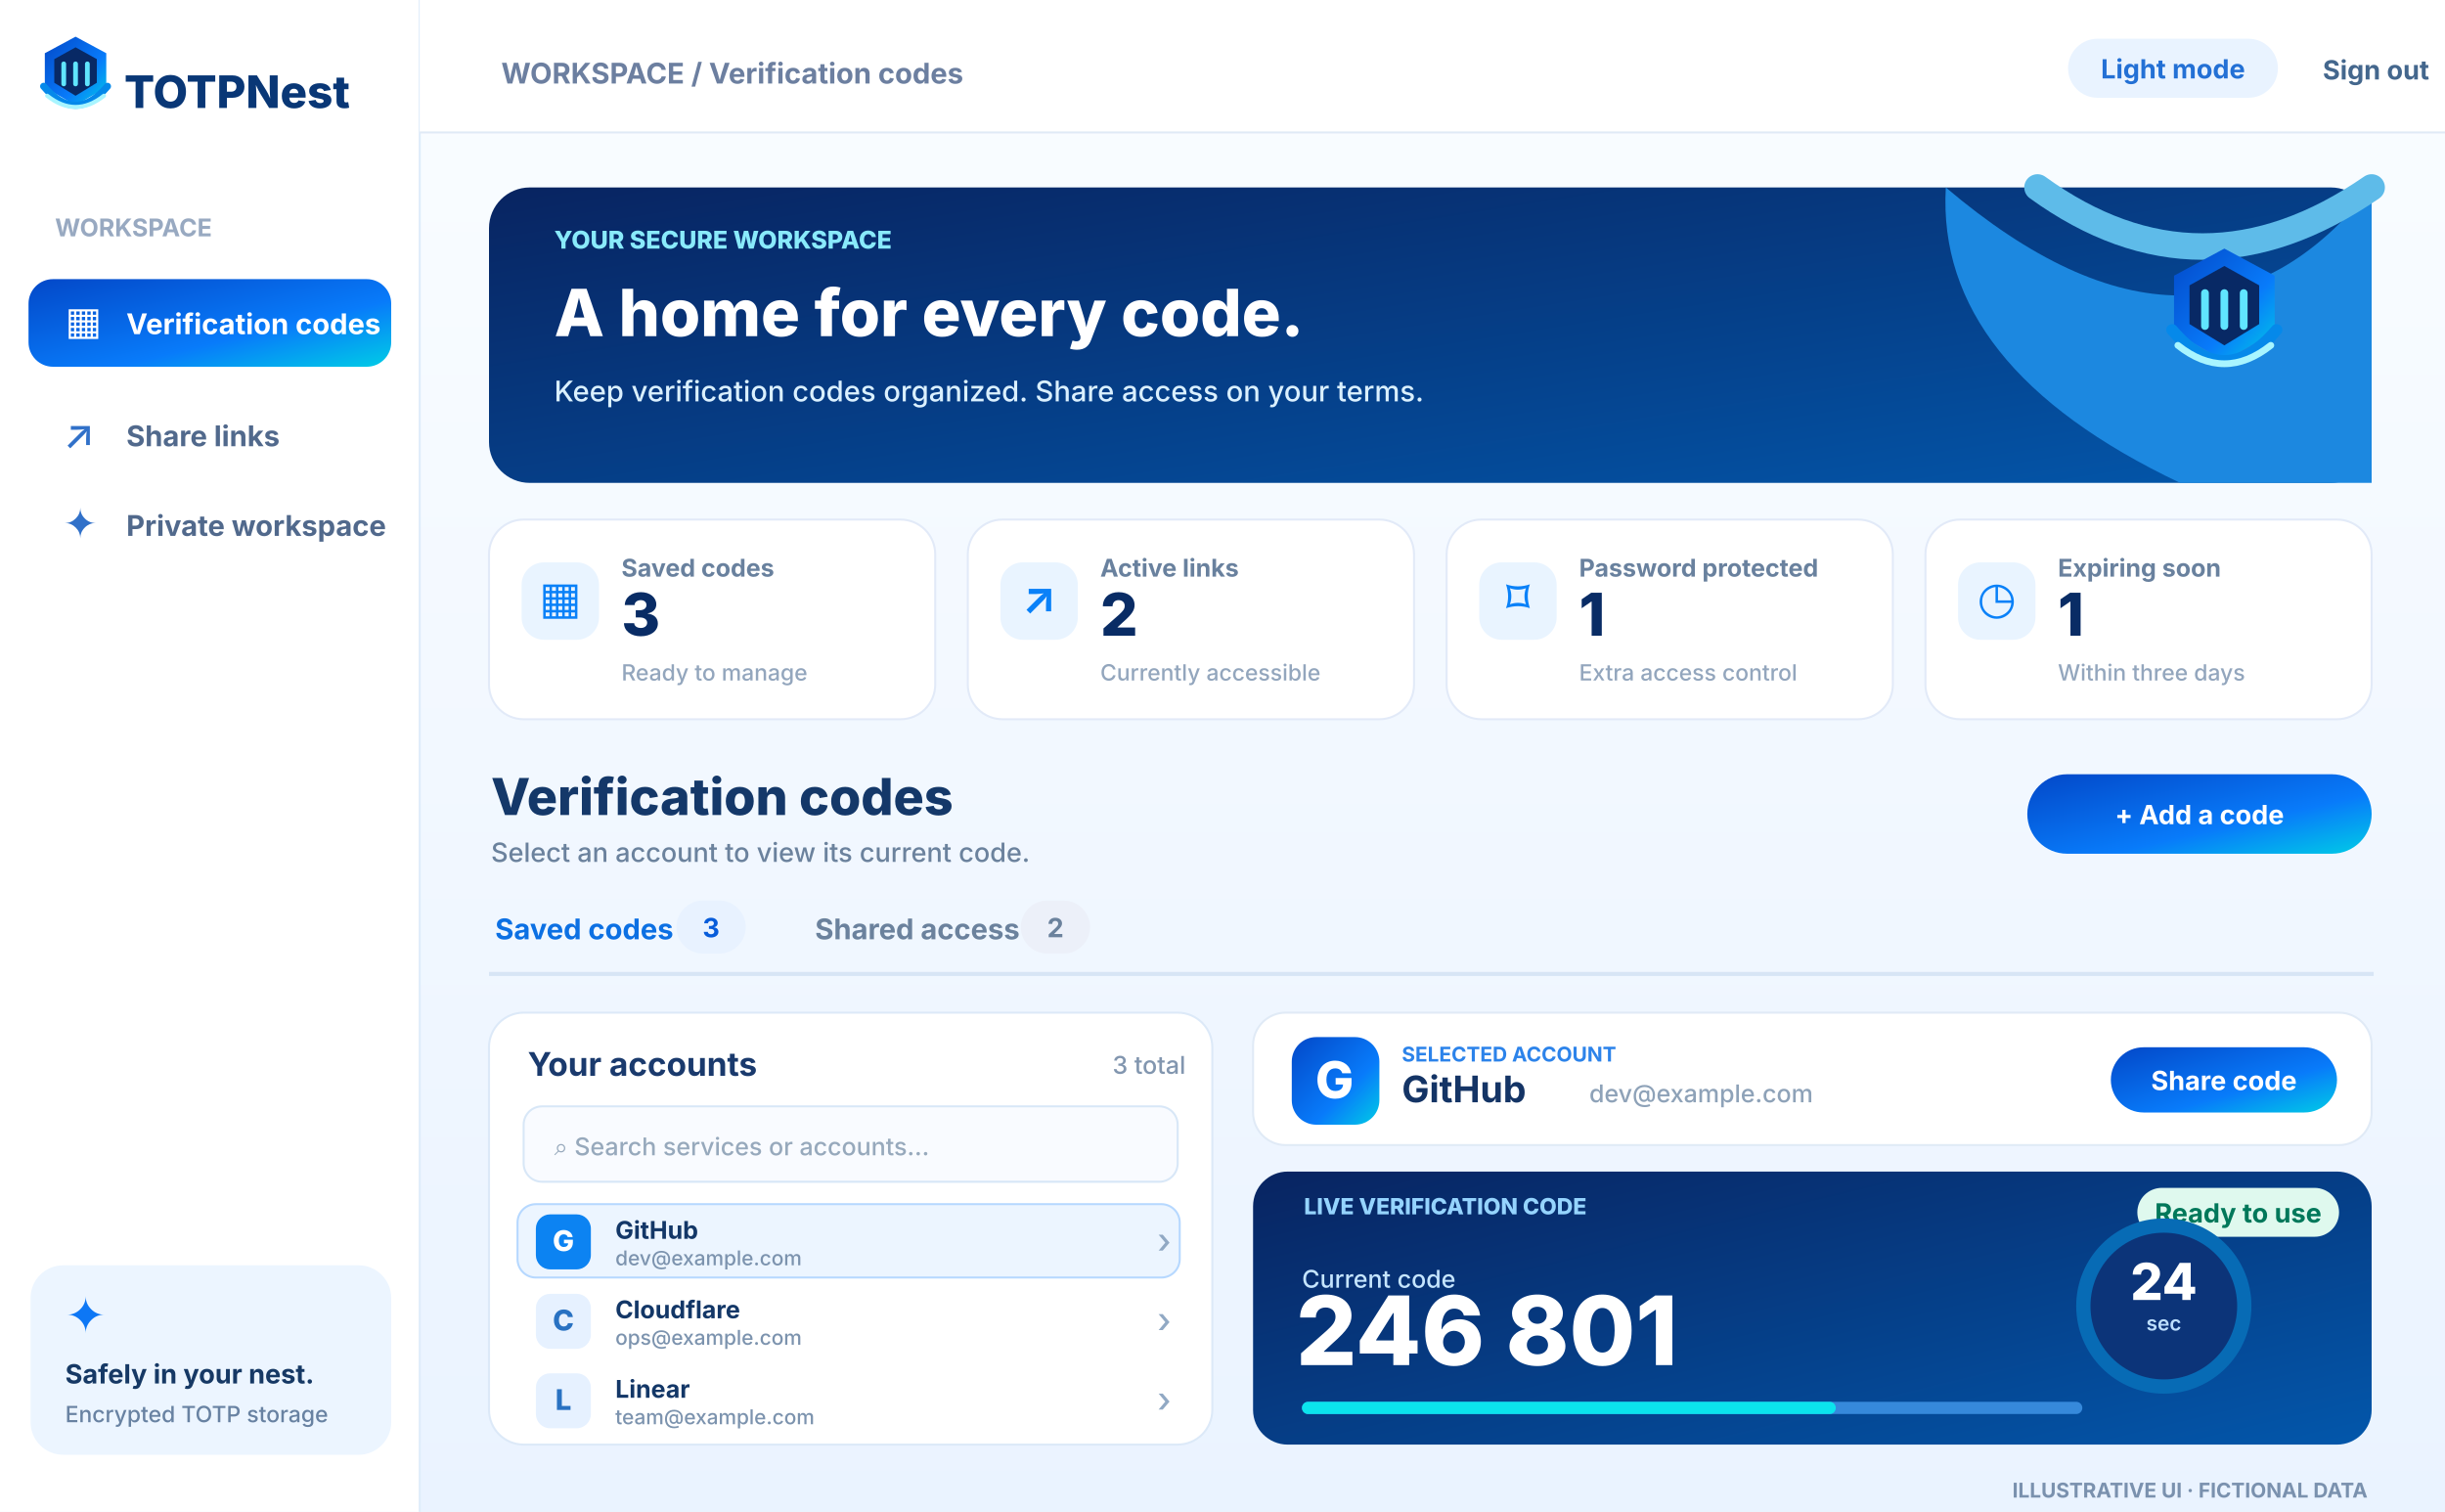
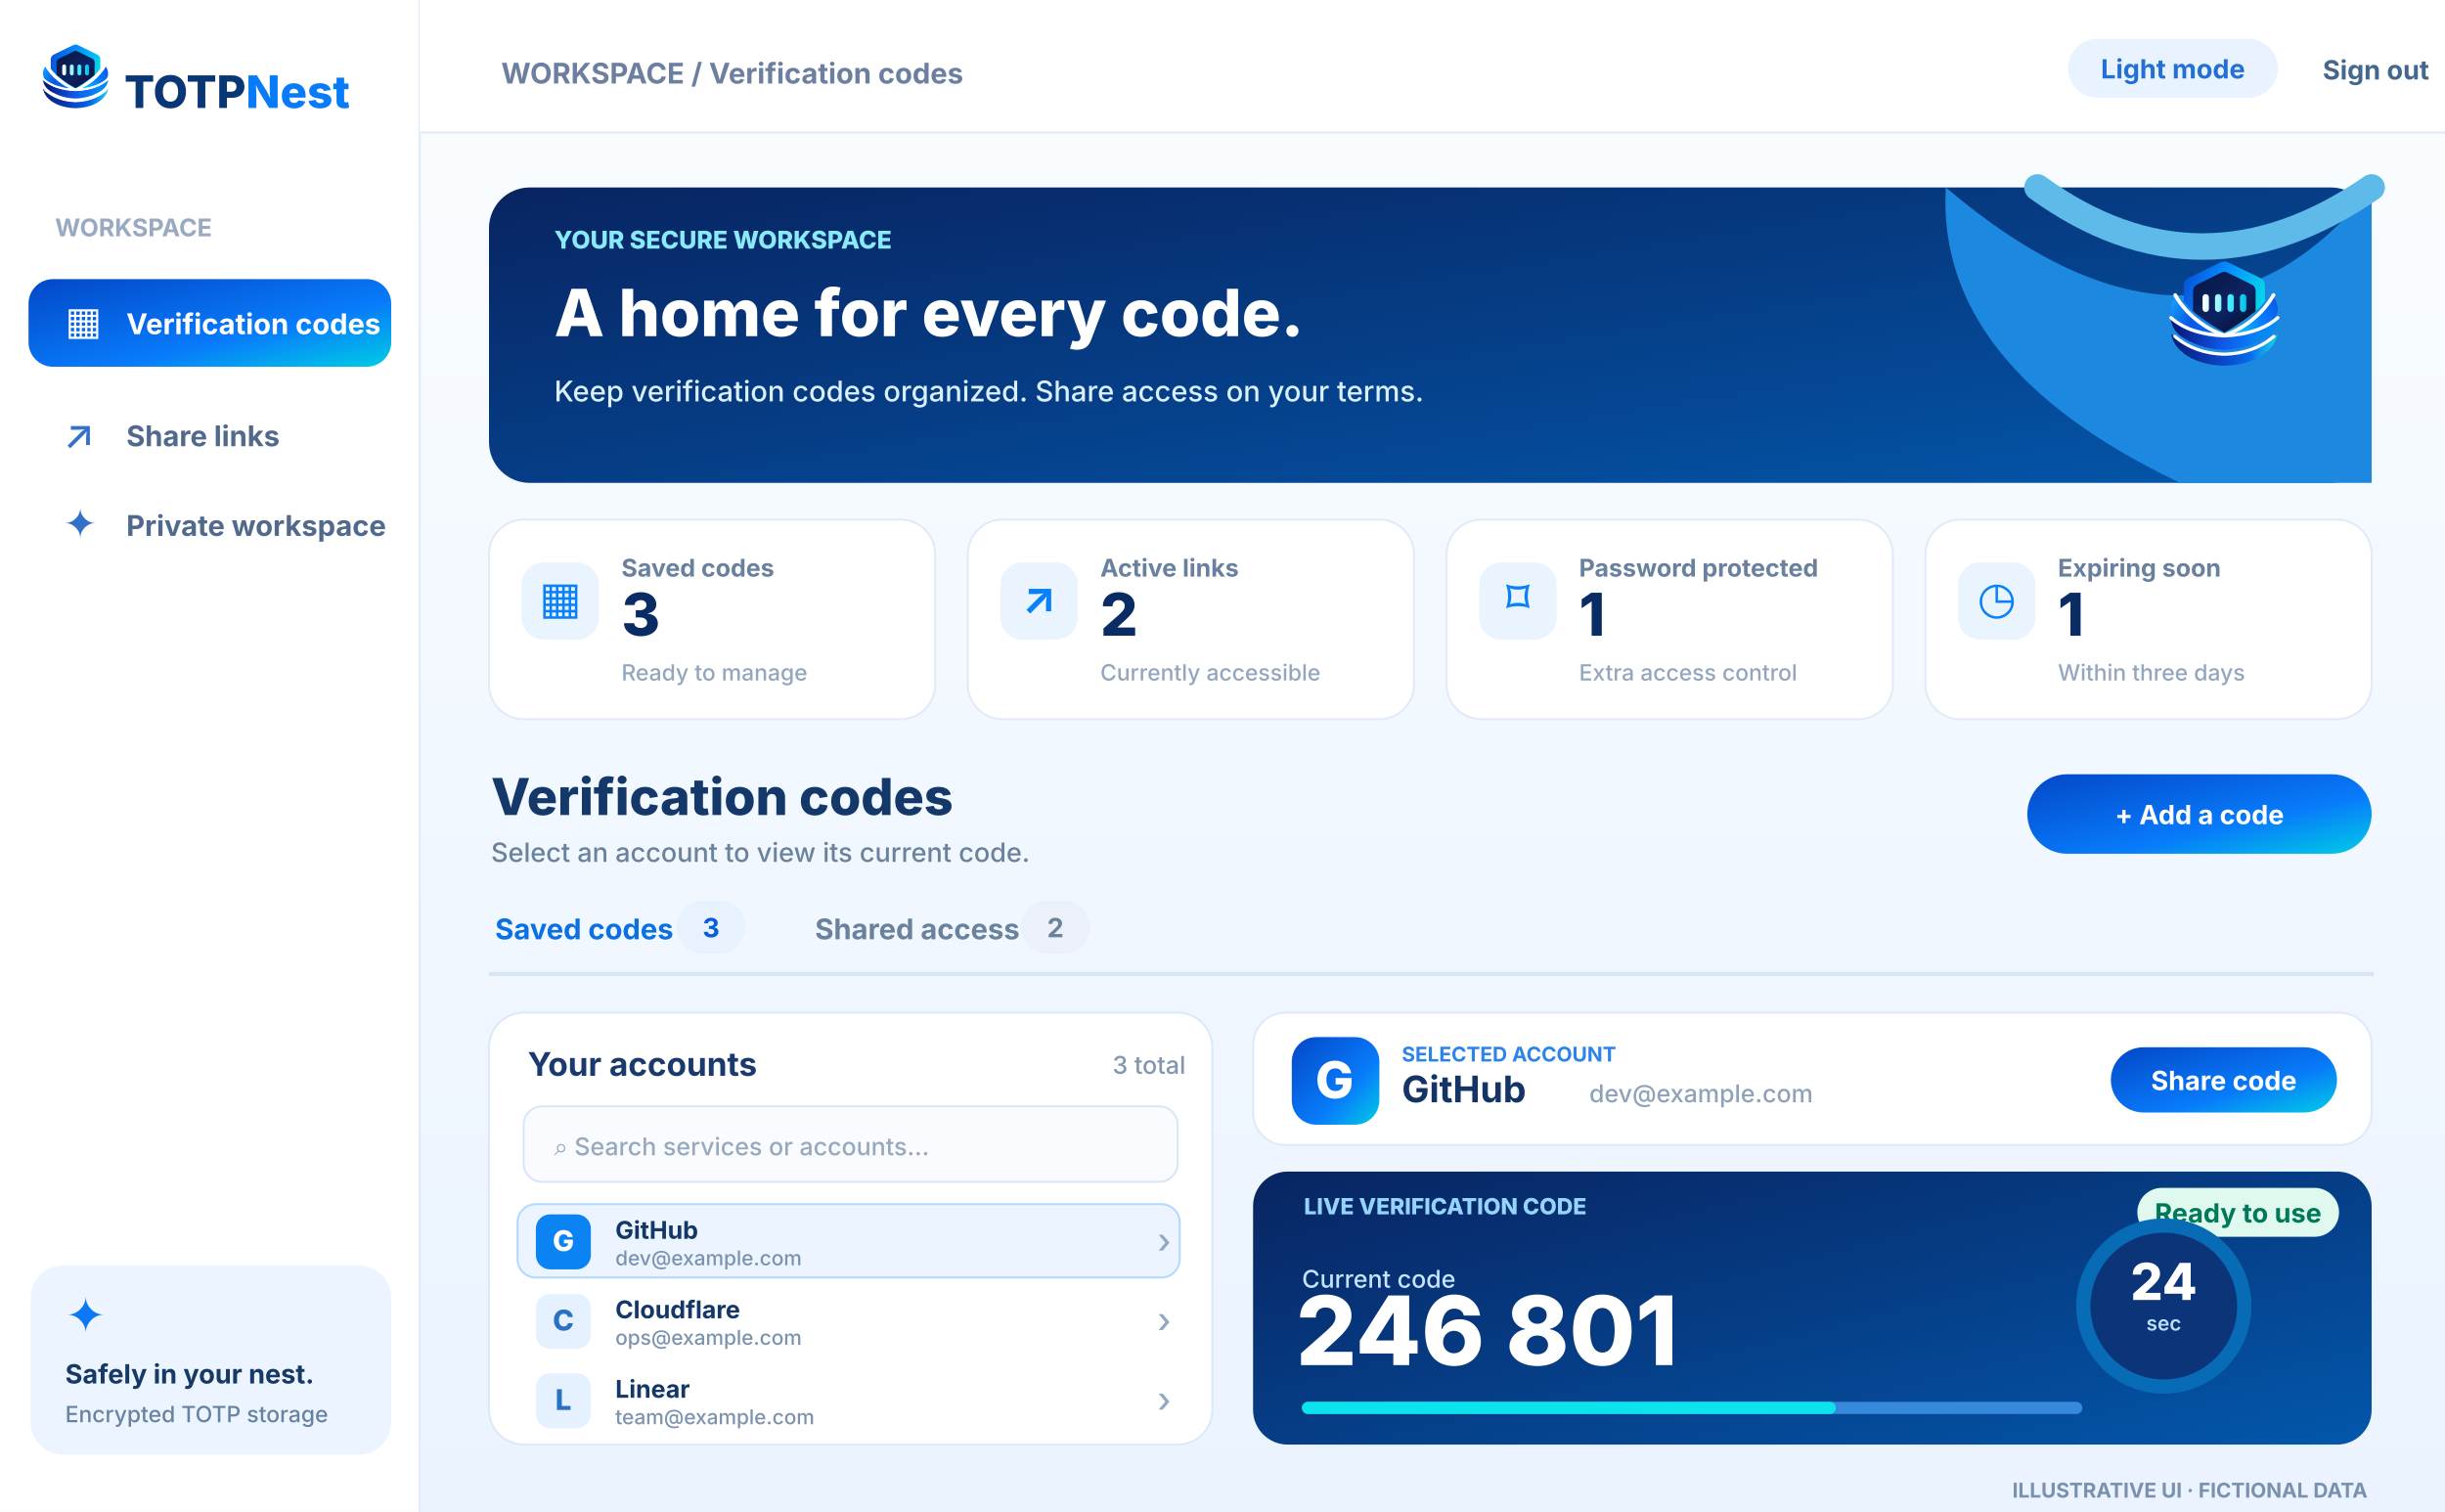
<svg xmlns="http://www.w3.org/2000/svg" width="1200" height="742" viewBox="0 0 1200 742" role="img">
  <defs>
    <linearGradient id="blue" x1="0" y1="0" x2="1" y2="1">
      <stop stop-color="#0348C8" />
      <stop offset=".62" stop-color="#087BFA" />
      <stop offset="1" stop-color="#00CCE6" />
    </linearGradient>
    <linearGradient id="navy" x1="0" y1="0" x2="1" y2="1">
      <stop stop-color="#082461" />
      <stop offset="1" stop-color="#0357AB" />
    </linearGradient>
    <linearGradient id="sky" x1="0" y1="0" x2="0" y2="1">
      <stop stop-color="#FAFDFF" />
      <stop offset="1" stop-color="#EAF3FF" />
    </linearGradient>
    <filter id="shadow" x="-20%" y="-30%" width="150%" height="170%">
      <feDropShadow dx="0" dy="5" stdDeviation="9" flood-color="#1B5091" flood-opacity=".08" />
    </filter>
+     <linearGradient id="shieldRim" x1="484" y1="195" x2="946" y2="348" gradientUnits="userSpaceOnUse">
+       <stop stop-color="#064ED8" />
+       <stop offset=".46" stop-color="#058DFC" />
+       <stop offset=".96" stop-color="#08D8EB" />
+     </linearGradient>
+     <linearGradient id="shieldCore" x1="552" y1="207" x2="820" y2="536" gradientUnits="userSpaceOnUse">
+       <stop stop-color="#071844" />
+       <stop offset=".58" stop-color="#0D2362" />
+       <stop offset="1" stop-color="#060F35" />
+     </linearGradient>
+     <linearGradient id="codeBars" x1="583" y1="363" x2="827" y2="365" gradientUnits="userSpaceOnUse">
+       <stop stop-color="#FFFFFF" />
+       <stop offset=".2" stop-color="#D8FAFF" />
+       <stop offset=".48" stop-color="#6DF3FF" />
+       <stop offset=".75" stop-color="#23E0FA" />
+       <stop offset="1" stop-color="#01BEEC" />
+     </linearGradient>
+     <linearGradient id="wingLeft" x1="409" y1="375" x2="658" y2="525" gradientUnits="userSpaceOnUse">
+       <stop stop-color="#149FFE" />
+       <stop offset=".50" stop-color="#0759E5" />
+       <stop offset="1" stop-color="#0671F2" />
+     </linearGradient>
+     <linearGradient id="wingRight" x1="1000" y1="363" x2="762" y2="530" gradientUnits="userSpaceOnUse">
+       <stop stop-color="#0757E4" />
+       <stop offset=".48" stop-color="#097EFF" />
+       <stop offset="1" stop-color="#0DC9F3" />
+     </linearGradient>
+     <linearGradient id="ribbonMid" x1="421" y1="552" x2="999" y2="535" gradientUnits="userSpaceOnUse">
+       <stop stop-color="#082B92" />
+       <stop offset=".38" stop-color="#155EEF" />
+       <stop offset=".73" stop-color="#0A58DF" />
+       <stop offset="1" stop-color="#10D6EC" />
+     </linearGradient>
+     <linearGradient id="ribbonLow" x1="417" y1="622" x2="970" y2="645" gradientUnits="userSpaceOnUse">
+       <stop stop-color="#041C77" />
+       <stop offset=".43" stop-color="#0B3DBC" />
+       <stop offset=".76" stop-color="#0668E9" />
+       <stop offset="1" stop-color="#19C8EB" />
+     </linearGradient>
+     <linearGradient id="ribbonAccent" x1="455" y1="551" x2="888" y2="642" gradientUnits="userSpaceOnUse">
+       <stop stop-color="#061C83" />
+       <stop offset=".55" stop-color="#1058E9" />
+       <stop offset="1" stop-color="#0589F6" />
+     </linearGradient>
+     <symbol id="totpnest-brand-symbol" viewBox="392 125 624 612">
+       <path fill="url(#shieldRim)" d="M704 147 C692 147 682 152 668 159 L518 232 C496 242 486 256 486 275 L486 361 C539 429 626 493 704 538 C782 493 869 429 922 361 L922 275 C922 256 912 242 890 232 L740 159 C726 152 716 147 704 147Z" />
+       <path fill="url(#shieldCore)" d="M704 202 C697 202 690 205 676 212 L555 272 C542 279 536 292 536 306 L536 414 C585 455 640 494 704 529 C768 494 823 455 872 414 L872 306 C872 292 866 279 853 272 L732 212 C718 205 711 202 704 202Z" />
+       <g fill="url(#codeBars)">
+         <rect x="587" y="322" width="34" height="96" rx="17" />
+         <rect x="654" y="322" width="34" height="96" rx="17" />
+         <rect x="721" y="322" width="34" height="96" rx="17" />
+         <rect x="788" y="322" width="34" height="96" rx="17" />
+       </g>
+       <path fill="url(#ribbonLow)" d="M418 535 C472 596 579 646 704 652 C829 646 936 596 990 535 C973 634 858 703 704 707 C550 703 435 634 418 535Z" />
+       <path fill="url(#ribbonAccent)" d="M417 454 C481 520 581 552 704 556 C827 552 927 520 991 454 C989 502 957 541 908 567 C857 595 792 619 704 622 C616 619 551 595 500 567 C451 541 419 502 417 454Z" />
+       <path fill="url(#wingLeft)" d="M442 333 C430 349 417 377 417 399 C417 461 467 502 596 529 L656 529 C565 488 484 409 442 333Z" />
+       <path fill="url(#wingRight)" d="M966 333 C978 349 991 377 991 399 C991 461 941 502 812 529 L752 529 C843 488 924 409 966 333Z" />
+       <path d="M440 327 C497 429 599 507 704 544 C809 507 911 429 968 327" fill="none" stroke="#FFFFFF" stroke-width="20" stroke-linecap="round" stroke-linejoin="round" />
+       <path d="M417 449 C489 512 586 540 704 546 C822 540 919 512 991 449" fill="none" stroke="#FFFFFF" stroke-width="18" stroke-linecap="round" />
+       <path d="M438 549 C508 610 600 643 704 645 C808 643 900 610 970 549" fill="none" stroke="#FFFFFF" stroke-width="17" stroke-linecap="round" />
+     </symbol>
  </defs>
  <rect x="0" y="0" width="1200" height="742" rx="0" fill="url(#sky)" />
  <rect x="0" y="0" width="206" height="742" rx="0" fill="#FFFFFF" />
  <line x1="206" y1="0" x2="206" y2="742" stroke="#DEECFA" stroke-width="1" />
-   <path d="M37.08 18 L52.16 26.12 L52.16 42.94 L37.08 51.64 L22 42.94 L22 26.12Z" fill="url(#blue)" />
-   <path d="M37.08 23.22 L47.52 29.02 L47.52 40.62 L37.08 47 L26.64 40.62 L26.64 29.02Z" fill="#082965" />
-   <path d="M 31.28 31.34 v 9.86" fill="none" stroke="#60E5FF" stroke-width="2.32" stroke-linecap="round" stroke-linejoin="round" />
-   <path d="M 37.08 31.34 v 9.86" fill="none" stroke="#60E5FF" stroke-width="2.32" stroke-linecap="round" stroke-linejoin="round" />
-   <path d="M 42.88 31.34 v 9.86" fill="none" stroke="#60E5FF" stroke-width="2.32" stroke-linecap="round" stroke-linejoin="round" />
-   <path d="M 21.42 42.36 Q 37.08 60.92 52.74 42.36" fill="none" stroke="#0589EA" stroke-width="3.48" stroke-linecap="round" stroke-linejoin="round" />
-   <path d="M 23.16 47 Q 37.08 58.02 51 47" fill="none" stroke="#A8F5FF" stroke-width="2.03" stroke-linecap="round" stroke-linejoin="round" />
-   <text x="61" y="53" font-family="Inter,Arial,Helvetica,sans-serif" font-size="22" fill="#093776" font-weight="800" text-anchor="start">TOTPNest</text>
+   <use href="#totpnest-brand-symbol" x="19.68" y="16.84" width="34.8" height="41.76" aria-hidden="true" />
+   <text x="61" y="53" font-family="Inter,Arial,Helvetica,sans-serif" font-size="22" fill="#093776" font-weight="800" text-anchor="start">TOTP<tspan fill="#087BFA">Nest</tspan>
+   </text>
  <text x="27" y="116" font-family="Inter,Arial,Helvetica,sans-serif" font-size="12" fill="#98A9C1" font-weight="750" text-anchor="start">WORKSPACE</text>
  <rect x="14" y="137" width="178" height="43" rx="12" fill="url(#blue)" />
  <text x="32" y="164" font-family="Inter,Arial,Helvetica,sans-serif" font-size="19" fill="#FFFFFF" font-weight="700" text-anchor="start">▦</text>
  <text x="62" y="164" font-family="Inter,Arial,Helvetica,sans-serif" font-size="14" fill="#FFFFFF" font-weight="750" text-anchor="start">Verification codes</text>
  <text x="31" y="220" font-family="Inter,Arial,Helvetica,sans-serif" font-size="20" fill="#3171C9" font-weight="500" text-anchor="start">↗</text>
  <text x="62" y="219" font-family="Inter,Arial,Helvetica,sans-serif" font-size="14" fill="#51698C" font-weight="650" text-anchor="start">Share links</text>
  <text x="31" y="264" font-family="Inter,Arial,Helvetica,sans-serif" font-size="20" fill="#3171C9" font-weight="500" text-anchor="start">✦</text>
  <text x="62" y="263" font-family="Inter,Arial,Helvetica,sans-serif" font-size="14" fill="#51698C" font-weight="650" text-anchor="start">Private workspace</text>
  <rect x="15" y="621" width="177" height="93" rx="16" fill="#ECF5FF" />
  <text x="32" y="654" font-family="Inter,Arial,Helvetica,sans-serif" font-size="24" fill="#0D77F5" font-weight="500" text-anchor="start">✦</text>
  <text x="32" y="679" font-family="Inter,Arial,Helvetica,sans-serif" font-size="13" fill="#163965" font-weight="750" text-anchor="start">Safely in your nest.</text>
  <text x="32" y="698" font-family="Inter,Arial,Helvetica,sans-serif" font-size="11" fill="#6882A2" font-weight="500" text-anchor="start">Encrypted TOTP storage</text>
  <rect x="206" y="0" width="994" height="65" rx="0" fill="#FFFFFF" />
  <line x1="206" y1="65" x2="1200" y2="65" stroke="#E0EAF6" stroke-width="1" />
  <text x="246" y="41" font-family="Inter,Arial,Helvetica,sans-serif" font-size="14" fill="#6C7FA0" font-weight="650" text-anchor="start">WORKSPACE /  Verification codes</text>
  <rect x="1015" y="19" width="103" height="29" rx="14.5" fill="#E9F3FF" />
  <text x="1066.5" y="38.5" font-family="Inter,Arial,Helvetica,sans-serif" font-size="13" fill="#2370D5" font-weight="700" text-anchor="middle">Light mode</text>
  <text x="1140" y="39" font-family="Inter,Arial,Helvetica,sans-serif" font-size="13" fill="#44678D" font-weight="650" text-anchor="start">Sign out</text>
  <rect x="240" y="92" width="924" height="145" rx="20" fill="url(#navy)" />
  <path d="M 955 92 Q 1080 198 1164 92 L1164 237 L1070 237 Q 950 180 955 92" fill="#1C88E0" />
  <path d="M 1000 92 Q 1080 150 1164 92" fill="none" stroke="#5EBBE9" stroke-width="13" stroke-linecap="round" stroke-linejoin="round" />
  <text x="272" y="122" font-family="Inter,Arial,Helvetica,sans-serif" font-size="12" fill="#89EAFB" font-weight="800" text-anchor="start">YOUR SECURE WORKSPACE</text>
  <text x="272" y="165" font-family="Inter,Arial,Helvetica,sans-serif" font-size="32" fill="#FFFFFF" font-weight="800" text-anchor="start">A home for every code.</text>
  <text x="272" y="197" font-family="Inter,Arial,Helvetica,sans-serif" font-size="14" fill="#DAF0FF" font-weight="500" text-anchor="start">Keep verification codes organized. Share access on your terms.</text>
-   <path d="M1091.7 122 L1116.4 135.3 L1116.4 162.85 L1091.7 177.1 L1067 162.85 L1067 135.3Z" fill="url(#blue)" />
-   <path d="M1091.7 130.55 L1108.8 140.05 L1108.8 159.05 L1091.7 169.5 L1074.6 159.05 L1074.6 140.05Z" fill="#082965" />
-   <path d="M 1082.2 143.85 v 16.15" fill="none" stroke="#60E5FF" stroke-width="3.8" stroke-linecap="round" stroke-linejoin="round" />
-   <path d="M 1091.7 143.85 v 16.15" fill="none" stroke="#60E5FF" stroke-width="3.8" stroke-linecap="round" stroke-linejoin="round" />
-   <path d="M 1101.2 143.85 v 16.15" fill="none" stroke="#60E5FF" stroke-width="3.8" stroke-linecap="round" stroke-linejoin="round" />
-   <path d="M 1066.05 161.9 Q 1091.7 192.3 1117.35 161.9" fill="none" stroke="#0589EA" stroke-width="5.7" stroke-linecap="round" stroke-linejoin="round" />
-   <path d="M 1068.9 169.5 Q 1091.7 187.55 1114.5 169.5" fill="none" stroke="#A8F5FF" stroke-width="3.325" stroke-linecap="round" stroke-linejoin="round" />
+   <use href="#totpnest-brand-symbol" x="1063.2" y="120.1" width="57" height="68.4" aria-hidden="true" />
  <rect x="240" y="255" width="219" height="98" rx="17" fill="#FFFFFF" stroke="#E2EAF8" stroke-width="1" />
  <rect x="256" y="276" width="38" height="38" rx="11" fill="#E9F4FF" />
  <text x="275" y="301" font-family="Inter,Arial,Helvetica,sans-serif" font-size="22" fill="#0A81F8" font-weight="700" text-anchor="middle">▦</text>
  <text x="305" y="283" font-family="Inter,Arial,Helvetica,sans-serif" font-size="12" fill="#69819E" font-weight="700" text-anchor="start">Saved codes</text>
  <text x="305" y="312" font-family="Inter,Arial,Helvetica,sans-serif" font-size="29" fill="#092C65" font-weight="800" text-anchor="start">3</text>
  <text x="305" y="334" font-family="Inter,Arial,Helvetica,sans-serif" font-size="11" fill="#93A6BD" font-weight="550" text-anchor="start">Ready to manage</text>
  <rect x="475" y="255" width="219" height="98" rx="17" fill="#FFFFFF" stroke="#E2EAF8" stroke-width="1" />
  <rect x="491" y="276" width="38" height="38" rx="11" fill="#E9F4FF" />
  <text x="510" y="301" font-family="Inter,Arial,Helvetica,sans-serif" font-size="22" fill="#0A81F8" font-weight="700" text-anchor="middle">↗</text>
  <text x="540" y="283" font-family="Inter,Arial,Helvetica,sans-serif" font-size="12" fill="#69819E" font-weight="700" text-anchor="start">Active links</text>
  <text x="540" y="312" font-family="Inter,Arial,Helvetica,sans-serif" font-size="29" fill="#092C65" font-weight="800" text-anchor="start">2</text>
  <text x="540" y="334" font-family="Inter,Arial,Helvetica,sans-serif" font-size="11" fill="#93A6BD" font-weight="550" text-anchor="start">Currently accessible</text>
  <rect x="710" y="255" width="219" height="98" rx="17" fill="#FFFFFF" stroke="#E2EAF8" stroke-width="1" />
  <rect x="726" y="276" width="38" height="38" rx="11" fill="#E9F4FF" />
  <text x="745" y="301" font-family="Inter,Arial,Helvetica,sans-serif" font-size="22" fill="#0A81F8" font-weight="700" text-anchor="middle">⌑</text>
  <text x="775" y="283" font-family="Inter,Arial,Helvetica,sans-serif" font-size="12" fill="#69819E" font-weight="700" text-anchor="start">Password protected</text>
  <text x="775" y="312" font-family="Inter,Arial,Helvetica,sans-serif" font-size="29" fill="#092C65" font-weight="800" text-anchor="start">1</text>
  <text x="775" y="334" font-family="Inter,Arial,Helvetica,sans-serif" font-size="11" fill="#93A6BD" font-weight="550" text-anchor="start">Extra access control</text>
  <rect x="945" y="255" width="219" height="98" rx="17" fill="#FFFFFF" stroke="#E2EAF8" stroke-width="1" />
  <rect x="961" y="276" width="38" height="38" rx="11" fill="#E9F4FF" />
  <text x="980" y="301" font-family="Inter,Arial,Helvetica,sans-serif" font-size="22" fill="#0A81F8" font-weight="700" text-anchor="middle">◷</text>
  <text x="1010" y="283" font-family="Inter,Arial,Helvetica,sans-serif" font-size="12" fill="#69819E" font-weight="700" text-anchor="start">Expiring soon</text>
  <text x="1010" y="312" font-family="Inter,Arial,Helvetica,sans-serif" font-size="29" fill="#092C65" font-weight="800" text-anchor="start">1</text>
  <text x="1010" y="334" font-family="Inter,Arial,Helvetica,sans-serif" font-size="11" fill="#93A6BD" font-weight="550" text-anchor="start">Within three days</text>
  <text x="241" y="400" font-family="Inter,Arial,Helvetica,sans-serif" font-size="25" fill="#143869" font-weight="790" text-anchor="start">Verification codes</text>
  <text x="241" y="423" font-family="Inter,Arial,Helvetica,sans-serif" font-size="13" fill="#6B829D" font-weight="500" text-anchor="start">Select an account to view its current code.</text>
  <rect x="995" y="380" width="169" height="39" rx="19.5" fill="url(#blue)" />
  <text x="1079.5" y="404.5" font-family="Inter,Arial,Helvetica,sans-serif" font-size="13" fill="#FFFFFF" font-weight="700" text-anchor="middle">+  Add a code</text>
  <text x="243" y="461" font-family="Inter,Arial,Helvetica,sans-serif" font-size="14" fill="#0C70E3" font-weight="750" text-anchor="start">Saved codes</text>
  <rect x="332" y="442" width="34" height="26" rx="13" fill="#E8F2FF" />
  <text x="349" y="460" font-family="Inter,Arial,Helvetica,sans-serif" font-size="13" fill="#075CDA" font-weight="700" text-anchor="middle">3</text>
  <text x="400" y="461" font-family="Inter,Arial,Helvetica,sans-serif" font-size="14" fill="#6B829D" font-weight="650" text-anchor="start">Shared access</text>
  <rect x="501" y="442" width="34" height="26" rx="13" fill="#ECF0F9" />
  <text x="518" y="460" font-family="Inter,Arial,Helvetica,sans-serif" font-size="13" fill="#6B829D" font-weight="700" text-anchor="middle">2</text>
  <line x1="240" y1="478" x2="1165" y2="478" stroke="#D7E5F5" stroke-width="2" />
  <rect x="240" y="497" width="355" height="212" rx="17" fill="#FFFFFF" stroke="#DCE9F8" stroke-width="1" />
  <text x="259" y="528" font-family="Inter,Arial,Helvetica,sans-serif" font-size="16" fill="#1A3A6D" font-weight="750" text-anchor="start">Your accounts</text>
  <text x="546" y="527" font-family="Inter,Arial,Helvetica,sans-serif" font-size="12" fill="#8296AF" font-weight="500" text-anchor="start">3 total</text>
  <rect x="257" y="543" width="321" height="37" rx="9" fill="#F9FBFF" stroke="#D8E7F7" stroke-width="1" />
  <text x="272" y="567" font-family="Inter,Arial,Helvetica,sans-serif" font-size="12" fill="#97A9BC" font-weight="500" text-anchor="start">⌕  Search services or accounts...</text>
  <rect x="254" y="591" width="325" height="36" rx="9" fill="#ECF5FF" stroke="#B6D8FF" stroke-width="1" />
  <rect x="263" y="596" width="27" height="27" rx="7" fill="#0C83F2" />
  <text x="276.5" y="614" font-family="Inter,Arial,Helvetica,sans-serif" font-size="14" fill="#FFFFFF" font-weight="780" text-anchor="middle">G</text>
  <text x="302" y="608" font-family="Inter,Arial,Helvetica,sans-serif" font-size="12" fill="#133767" font-weight="750" text-anchor="start">GitHub</text>
  <text x="302" y="621" font-family="Inter,Arial,Helvetica,sans-serif" font-size="10" fill="#7C93AE" font-weight="500" text-anchor="start">dev@example.com</text>
  <text x="568" y="615" font-family="Inter,Arial,Helvetica,sans-serif" font-size="17" fill="#91A9C4" font-weight="500" text-anchor="start">›</text>
  <rect x="254" y="630" width="325" height="36" rx="9" fill="#FFFFFF" />
  <rect x="263" y="635" width="27" height="27" rx="7" fill="#E6F1FF" />
  <text x="276.5" y="653" font-family="Inter,Arial,Helvetica,sans-serif" font-size="14" fill="#2972C2" font-weight="780" text-anchor="middle">C</text>
  <text x="302" y="647" font-family="Inter,Arial,Helvetica,sans-serif" font-size="12" fill="#133767" font-weight="750" text-anchor="start">Cloudflare</text>
  <text x="302" y="660" font-family="Inter,Arial,Helvetica,sans-serif" font-size="10" fill="#7C93AE" font-weight="500" text-anchor="start">ops@example.com</text>
  <text x="568" y="654" font-family="Inter,Arial,Helvetica,sans-serif" font-size="17" fill="#91A9C4" font-weight="500" text-anchor="start">›</text>
  <rect x="254" y="669" width="325" height="36" rx="9" fill="#FFFFFF" />
  <rect x="263" y="674" width="27" height="27" rx="7" fill="#E6F1FF" />
  <text x="276.5" y="692" font-family="Inter,Arial,Helvetica,sans-serif" font-size="14" fill="#2972C2" font-weight="780" text-anchor="middle">L</text>
  <text x="302" y="686" font-family="Inter,Arial,Helvetica,sans-serif" font-size="12" fill="#133767" font-weight="750" text-anchor="start">Linear</text>
  <text x="302" y="699" font-family="Inter,Arial,Helvetica,sans-serif" font-size="10" fill="#7C93AE" font-weight="500" text-anchor="start">team@example.com</text>
  <text x="568" y="693" font-family="Inter,Arial,Helvetica,sans-serif" font-size="17" fill="#91A9C4" font-weight="500" text-anchor="start">›</text>
  <rect x="615" y="497" width="549" height="65" rx="16" fill="#FFFFFF" stroke="#E0EAF6" stroke-width="1" />
  <rect x="634" y="509" width="43" height="43" rx="12" fill="url(#blue)" />
  <text x="655" y="539" font-family="Inter,Arial,Helvetica,sans-serif" font-size="25" fill="#FFFFFF" font-weight="800" text-anchor="middle">G</text>
  <text x="688" y="521" font-family="Inter,Arial,Helvetica,sans-serif" font-size="10" fill="#2C83EA" font-weight="750" text-anchor="start">SELECTED ACCOUNT</text>
  <text x="688" y="541" font-family="Inter,Arial,Helvetica,sans-serif" font-size="18" fill="#143465" font-weight="750" text-anchor="start">GitHub</text>
  <text x="780" y="541" font-family="Inter,Arial,Helvetica,sans-serif" font-size="12" fill="#8EA2B8" font-weight="500" text-anchor="start">dev@example.com</text>
  <rect x="1036" y="514" width="111" height="32" rx="16" fill="url(#blue)" />
  <text x="1091.5" y="535" font-family="Inter,Arial,Helvetica,sans-serif" font-size="13" fill="#FFFFFF" font-weight="700" text-anchor="middle">Share code</text>
  <rect x="615" y="575" width="549" height="134" rx="17" fill="url(#navy)" />
  <text x="640" y="596" font-family="Inter,Arial,Helvetica,sans-serif" font-size="11" fill="#95D4FE" font-weight="790" text-anchor="start">LIVE VERIFICATION CODE</text>
  <rect x="1049" y="583" width="99" height="24" rx="12" fill="#DFF9EE" />
  <text x="1098.5" y="600" font-family="Inter,Arial,Helvetica,sans-serif" font-size="13" fill="#00785A" font-weight="700" text-anchor="middle">Ready to use</text>
  <text x="639" y="632" font-family="Inter,Arial,Helvetica,sans-serif" font-size="12" fill="#C5E5FF" font-weight="500" text-anchor="start">Current code</text>
  <text x="636" y="670" font-family="Inter,Arial,Helvetica,sans-serif" font-size="47" fill="#FFFFFF" font-weight="790" text-anchor="start">246 801</text>
  <circle cx="1062" cy="641" r="43" fill="#076BB5" />
  <circle cx="1062" cy="641" r="36" fill="#0C3479" />
  <text x="1062" y="638" font-family="Inter,Arial,Helvetica,sans-serif" font-size="25" fill="#FFFFFF" font-weight="800" text-anchor="middle">24</text>
  <text x="1062" y="653" font-family="Inter,Arial,Helvetica,sans-serif" font-size="10" fill="#BDDFFF" font-weight="600" text-anchor="middle">sec</text>
  <rect x="639" y="688" width="383" height="6" rx="3" fill="#3689DB" />
  <rect x="639" y="688" width="262" height="6" rx="3" fill="#0BE4ED" />
  <text x="1162" y="735" font-family="Inter,Arial,Helvetica,sans-serif" font-size="10" fill="#7A91AE" font-weight="700" text-anchor="end">ILLUSTRATIVE UI · FICTIONAL DATA</text>
</svg>
